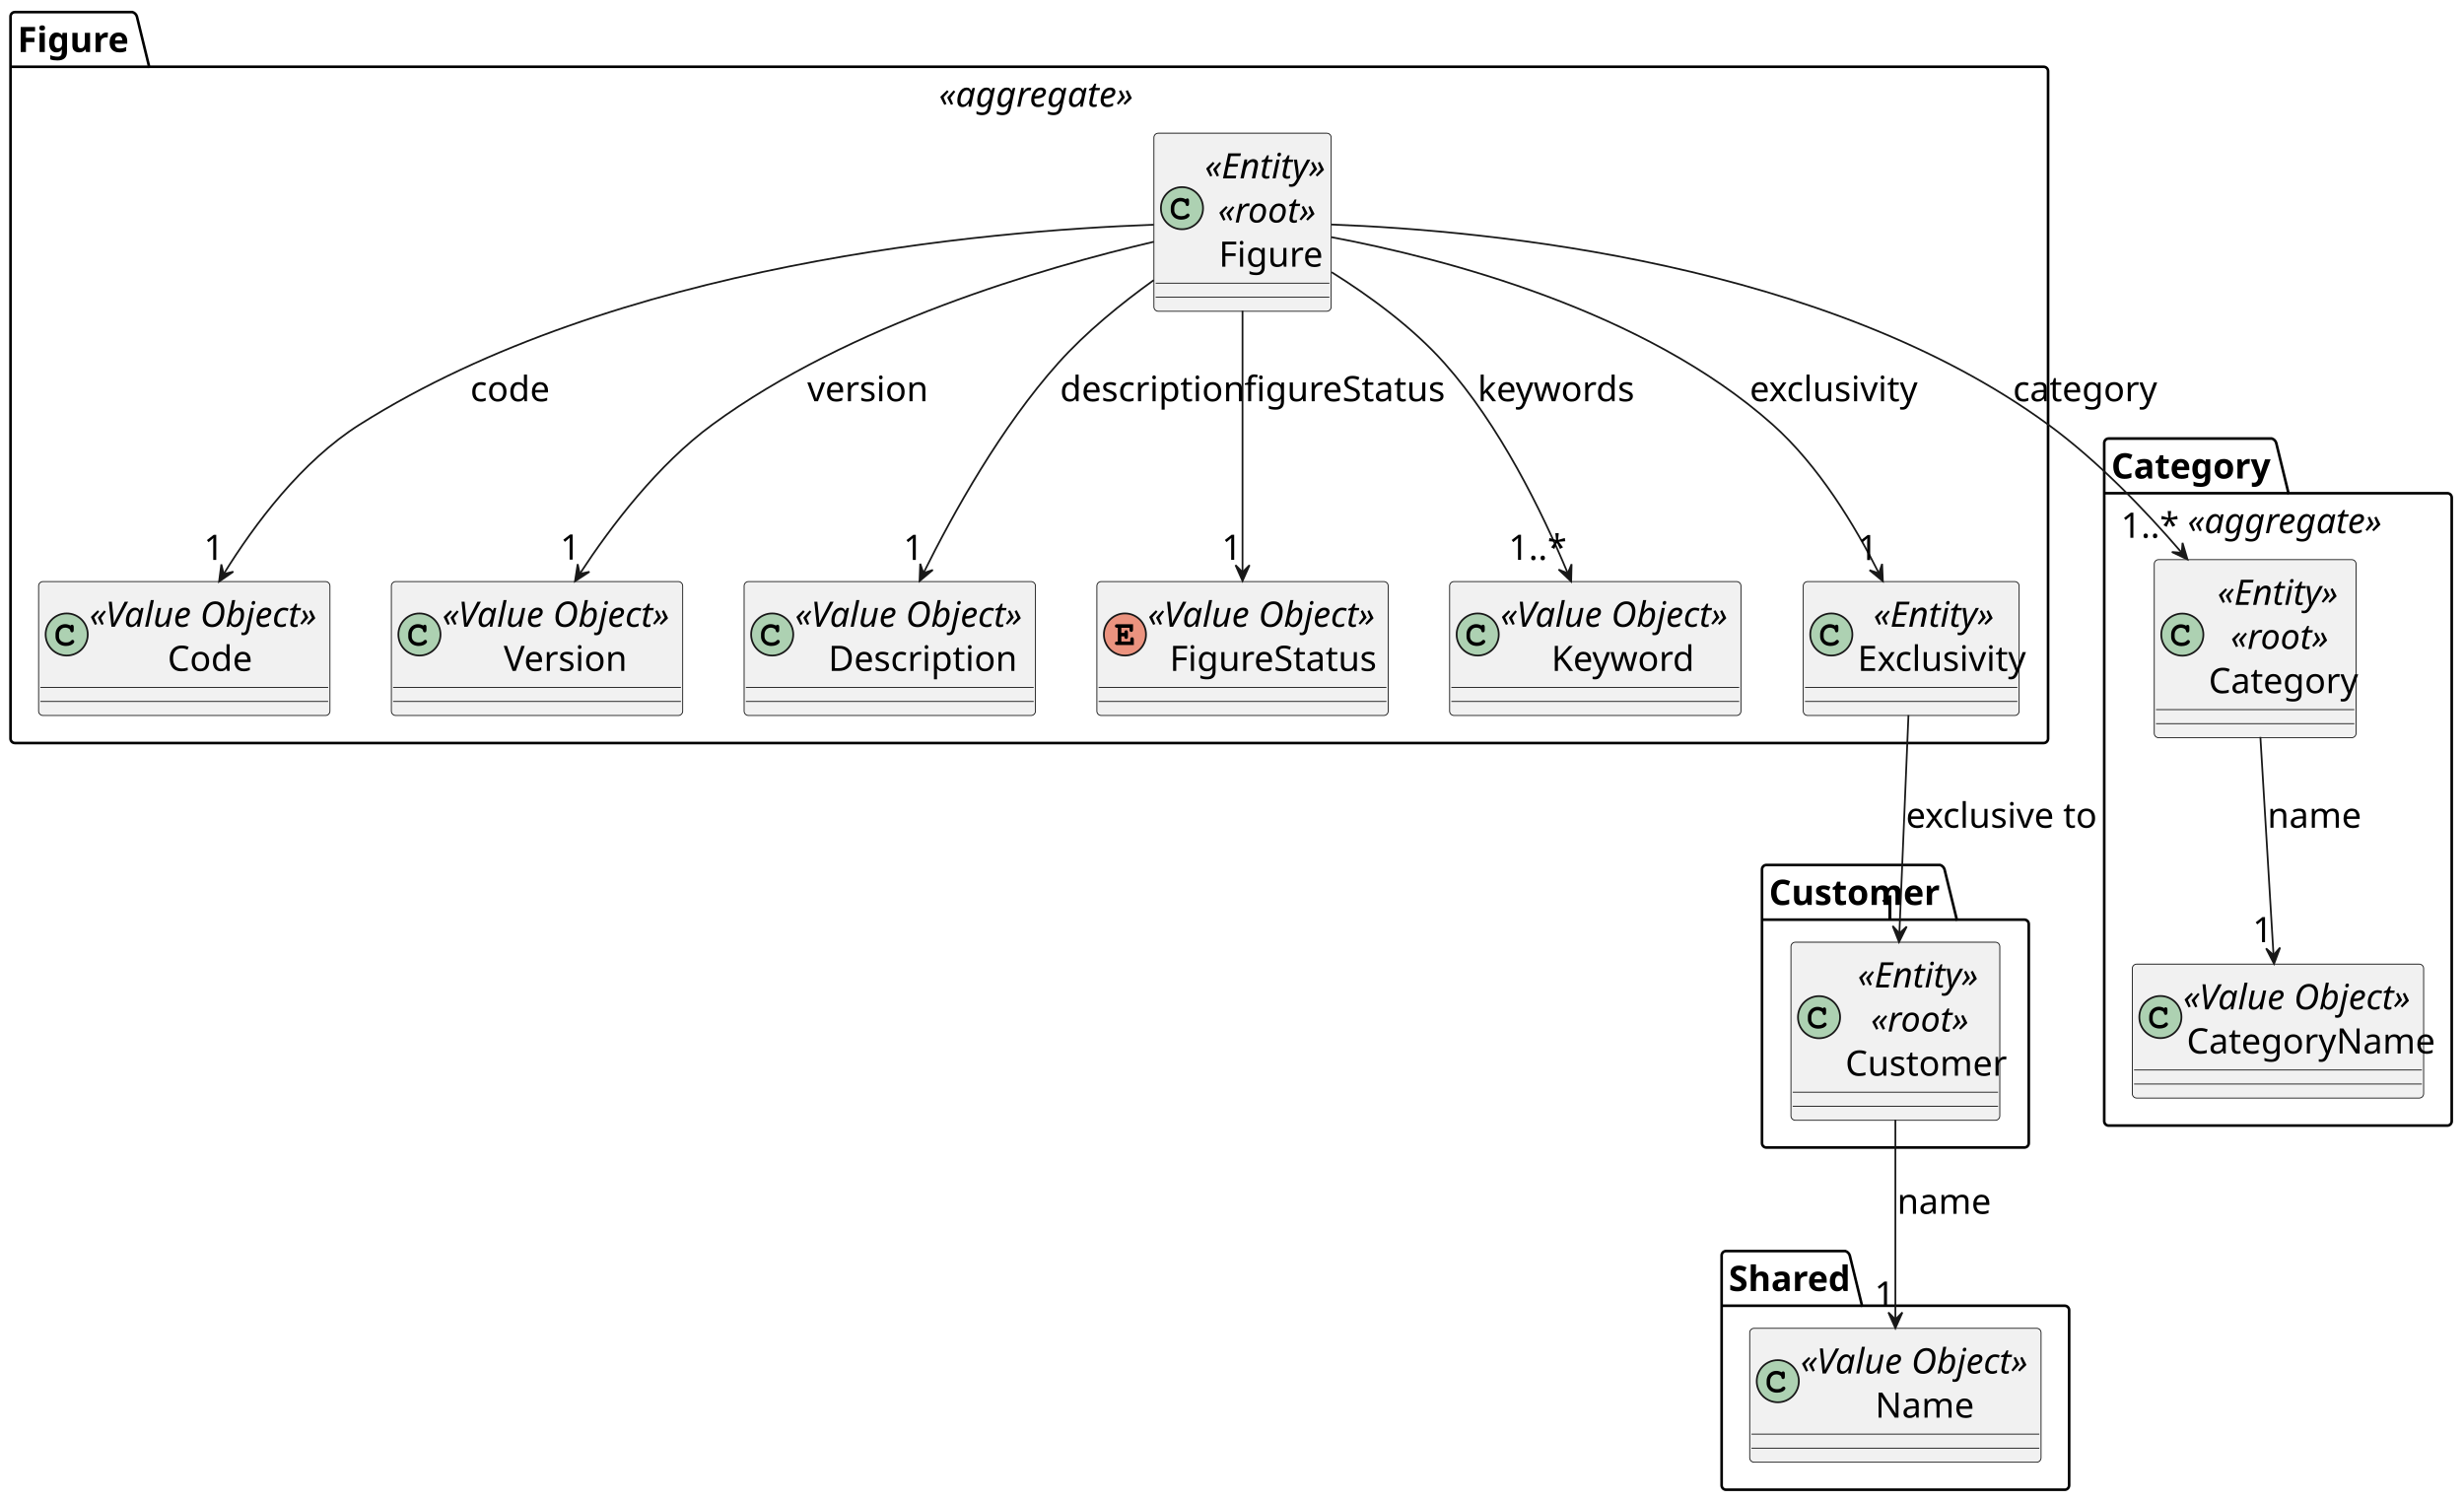
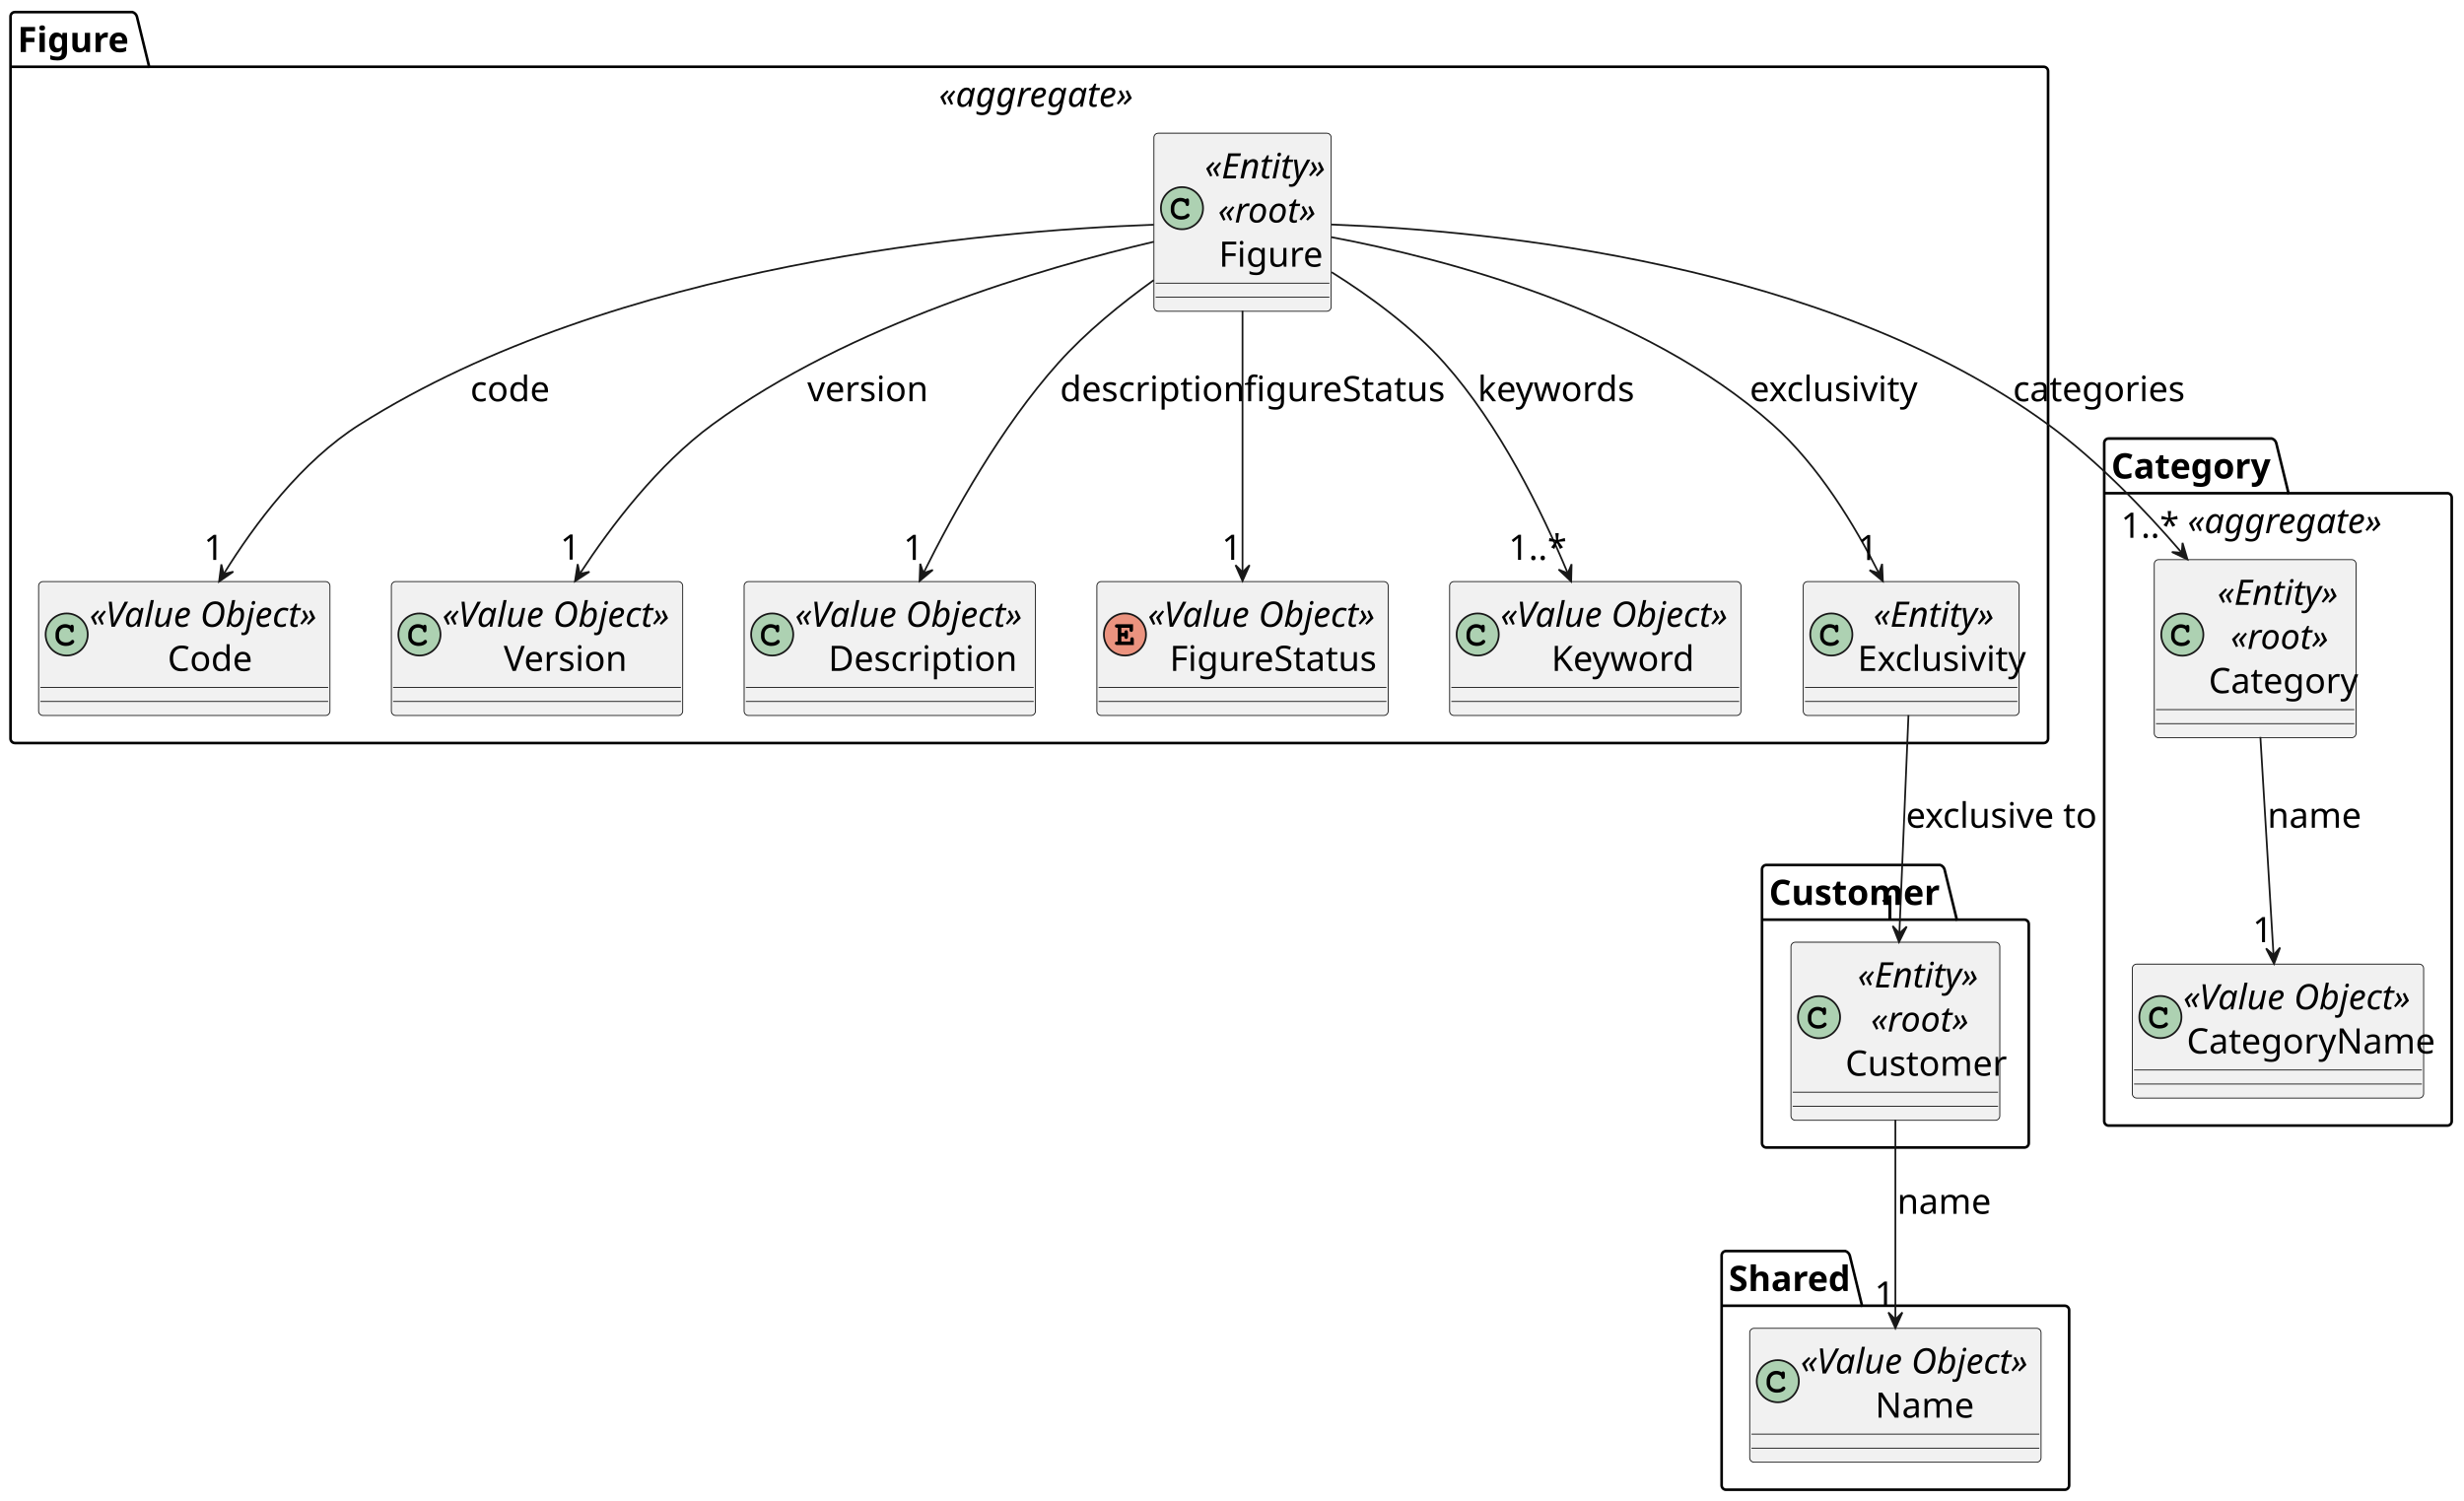
<svg xmlns="http://www.w3.org/2000/svg" contentStyleType="text/css" height="855px" preserveAspectRatio="none" style="width:1404px;height:855px;background:#FFFFFF;" version="1.1" viewBox="0 0 1404 855" width="1404px" zoomAndPan="magnify">
  <defs />
  <g>
    <g id="cluster_Customer ">
      <path d="M1006.5,492.894 L1105.5,492.894 A3.75,3.75 0 0 1 1108,495.394 L1115,524.051 L1153.5,524.051 A2.5,2.5 0 0 1 1156,526.551 L1156,651.394 A2.5,2.5 0 0 1 1153.5,653.894 L1006.5,653.894 A2.5,2.5 0 0 1 1004,651.394 L1004,495.394 A2.5,2.5 0 0 1 1006.5,492.894 " fill="none" style="stroke:#000000;stroke-width:1.5;" />
      <line style="stroke:#000000;stroke-width:1.5;" x1="1004" x2="1115" y1="524.051" y2="524.051" />
      <text fill="#000000" font-family="sans-serif" font-size="20" font-weight="bold" lengthAdjust="spacing" textLength="92" x="1008" y="515.656">Customer</text>
    </g>
    <g id="cluster_Figure ">
      <path d="M8.5,6.894 L75.5,6.894 A3.75,3.75 0 0 1 78,9.395 L85,38.051 L1164.5,38.051 A2.5,2.5 0 0 1 1167,40.551 L1167,420.894 A2.5,2.5 0 0 1 1164.5,423.394 L8.5,423.394 A2.5,2.5 0 0 1 6,420.894 L6,9.395 A2.5,2.5 0 0 1 8.5,6.894 " fill="none" style="stroke:#000000;stroke-width:1.5;" />
      <line style="stroke:#000000;stroke-width:1.5;" x1="6" x2="85" y1="38.051" y2="38.051" />
      <text fill="#000000" font-family="sans-serif" font-size="20" font-weight="bold" lengthAdjust="spacing" textLength="60" x="10" y="29.656">Figure</text>
      <text fill="#000000" font-family="sans-serif" font-size="20" font-style="italic" lengthAdjust="spacing" textLength="111" x="535" y="60.812">«aggregate»</text>
    </g>
    <g id="cluster_Category ">
      <path d="M1201.5,249.894 L1294.5,249.894 A3.75,3.75 0 0 1 1297,252.394 L1304,281.051 L1394.5,281.051 A2.5,2.5 0 0 1 1397,283.551 L1397,638.894 A2.5,2.5 0 0 1 1394.5,641.394 L1201.5,641.394 A2.5,2.5 0 0 1 1199,638.894 L1199,252.394 A2.5,2.5 0 0 1 1201.5,249.894 " fill="none" style="stroke:#000000;stroke-width:1.5;" />
      <line style="stroke:#000000;stroke-width:1.5;" x1="1199" x2="1304" y1="281.051" y2="281.051" />
      <text fill="#000000" font-family="sans-serif" font-size="20" font-weight="bold" lengthAdjust="spacing" textLength="86" x="1203" y="272.656">Category</text>
      <text fill="#000000" font-family="sans-serif" font-size="20" font-style="italic" lengthAdjust="spacing" textLength="111" x="1246.5" y="303.812">«aggregate»</text>
    </g>
    <g id="cluster_Shared">
      <path d="M983.5,712.894 L1051.5,712.894 A3.75,3.75 0 0 1 1054,715.394 L1061,744.051 L1176.5,744.051 A2.5,2.5 0 0 1 1179,746.551 L1179,846.394 A2.5,2.5 0 0 1 1176.5,848.894 L983.5,848.894 A2.5,2.5 0 0 1 981,846.394 L981,715.394 A2.5,2.5 0 0 1 983.5,712.894 " fill="none" style="stroke:#000000;stroke-width:1.5;" />
      <line style="stroke:#000000;stroke-width:1.5;" x1="981" x2="1061" y1="744.051" y2="744.051" />
      <text fill="#000000" font-family="sans-serif" font-size="20" font-weight="bold" lengthAdjust="spacing" textLength="67" x="985" y="735.656">Shared</text>
    </g>
    <g id="elem_Customer">
      <rect codeLine="4" fill="#F1F1F1" height="101.469" id="Customer" rx="2.5" ry="2.5" style="stroke:#181818;stroke-width:0.5;" width="119" x="1020.5" y="536.894" />
      <ellipse cx="1036.5" cy="579.629" fill="#ADD1B2" rx="12" ry="12" style="stroke:#181818;stroke-width:1.0;" />
      <path d="M1038.641,574.551 Q1038.828,574.301 1039.047,574.176 Q1039.266,574.035 1039.516,574.035 Q1039.953,574.035 1040.234,574.348 Q1040.516,574.644 1040.516,575.363 L1040.516,577.066 Q1040.516,577.785 1040.234,578.098 Q1039.953,578.41 1039.516,578.41 Q1039.125,578.41 1038.875,578.176 Q1038.625,577.957 1038.516,577.348 Q1038.453,576.926 1038.234,576.707 Q1037.844,576.269 1037.125,576.004 Q1036.406,575.738 1035.688,575.738 Q1034.781,575.738 1034.031,576.129 Q1033.281,576.519 1032.703,577.41 Q1032.125,578.285 1032.125,579.488 L1032.125,580.785 Q1032.125,582.238 1033.172,583.207 Q1034.234,584.176 1036.094,584.176 Q1037.203,584.176 1037.984,583.863 Q1038.422,583.691 1038.938,583.176 Q1039.25,582.863 1039.422,582.769 Q1039.594,582.676 1039.828,582.676 Q1040.219,582.676 1040.516,582.988 Q1040.828,583.285 1040.828,583.691 Q1040.828,584.098 1040.422,584.566 Q1039.828,585.254 1038.891,585.644 Q1037.625,586.176 1036.109,586.176 Q1034.328,586.176 1032.906,585.441 Q1031.75,584.848 1030.938,583.582 Q1030.125,582.316 1030.125,580.832 L1030.125,579.473 Q1030.125,577.91 1030.844,576.566 Q1031.578,575.207 1032.859,574.473 Q1034.156,573.738 1035.609,573.738 Q1036.469,573.738 1037.219,573.941 Q1037.984,574.144 1038.641,574.551 Z " fill="#000000" />
      <text fill="#000000" font-family="sans-serif" font-size="20" font-style="italic" lengthAdjust="spacing" textLength="71" x="1058.5" y="562.656">«Entity»</text>
      <text fill="#000000" font-family="sans-serif" font-size="20" font-style="italic" lengthAdjust="spacing" textLength="56" x="1066" y="587.812">«root»</text>
      <text fill="#000000" font-family="sans-serif" font-size="20" lengthAdjust="spacing" textLength="85" x="1051.5" y="612.969">Customer</text>
      <line style="stroke:#181818;stroke-width:0.5;" x1="1021.5" x2="1138.5" y1="622.363" y2="622.363" />
      <line style="stroke:#181818;stroke-width:0.5;" x1="1021.5" x2="1138.5" y1="630.363" y2="630.363" />
    </g>
    <g id="elem_Figure">
      <rect codeLine="10" fill="#F1F1F1" height="101.469" id="Figure" rx="2.5" ry="2.5" style="stroke:#181818;stroke-width:0.5;" width="101" x="657.5" y="75.894" />
      <ellipse cx="673.5" cy="118.629" fill="#ADD1B2" rx="12" ry="12" style="stroke:#181818;stroke-width:1.0;" />
      <path d="M675.641,113.551 Q675.828,113.301 676.047,113.176 Q676.266,113.035 676.516,113.035 Q676.953,113.035 677.234,113.348 Q677.516,113.644 677.516,114.363 L677.516,116.066 Q677.516,116.785 677.234,117.098 Q676.953,117.41 676.516,117.41 Q676.125,117.41 675.875,117.176 Q675.625,116.957 675.516,116.348 Q675.453,115.926 675.234,115.707 Q674.844,115.269 674.125,115.004 Q673.406,114.738 672.688,114.738 Q671.781,114.738 671.031,115.129 Q670.281,115.519 669.703,116.41 Q669.125,117.285 669.125,118.488 L669.125,119.785 Q669.125,121.238 670.172,122.207 Q671.234,123.176 673.094,123.176 Q674.203,123.176 674.984,122.863 Q675.422,122.691 675.938,122.176 Q676.25,121.863 676.422,121.769 Q676.594,121.676 676.828,121.676 Q677.219,121.676 677.516,121.988 Q677.828,122.285 677.828,122.691 Q677.828,123.098 677.422,123.566 Q676.828,124.254 675.891,124.644 Q674.625,125.176 673.109,125.176 Q671.328,125.176 669.906,124.441 Q668.75,123.848 667.938,122.582 Q667.125,121.316 667.125,119.832 L667.125,118.473 Q667.125,116.91 667.844,115.566 Q668.578,114.207 669.859,113.473 Q671.156,112.738 672.609,112.738 Q673.469,112.738 674.219,112.941 Q674.984,113.144 675.641,113.551 Z " fill="#000000" />
      <text fill="#000000" font-family="sans-serif" font-size="20" font-style="italic" lengthAdjust="spacing" textLength="71" x="686.5" y="101.656">«Entity»</text>
      <text fill="#000000" font-family="sans-serif" font-size="20" font-style="italic" lengthAdjust="spacing" textLength="56" x="694" y="126.812">«root»</text>
      <text fill="#000000" font-family="sans-serif" font-size="20" lengthAdjust="spacing" textLength="55" x="694.5" y="151.969">Figure</text>
      <line style="stroke:#181818;stroke-width:0.5;" x1="658.5" x2="757.5" y1="161.363" y2="161.363" />
      <line style="stroke:#181818;stroke-width:0.5;" x1="658.5" x2="757.5" y1="169.363" y2="169.363" />
    </g>
    <g id="elem_Code">
      <rect codeLine="13" fill="#F1F1F1" height="76.312" id="Code" rx="2.5" ry="2.5" style="stroke:#181818;stroke-width:0.5;" width="166" x="22" y="331.394" />
      <ellipse cx="38" cy="361.551" fill="#ADD1B2" rx="12" ry="12" style="stroke:#181818;stroke-width:1.0;" />
      <path d="M40.141,356.473 Q40.328,356.223 40.547,356.098 Q40.766,355.957 41.016,355.957 Q41.453,355.957 41.734,356.269 Q42.016,356.566 42.016,357.285 L42.016,358.988 Q42.016,359.707 41.734,360.019 Q41.453,360.332 41.016,360.332 Q40.625,360.332 40.375,360.098 Q40.125,359.879 40.016,359.269 Q39.953,358.848 39.734,358.629 Q39.344,358.191 38.625,357.926 Q37.906,357.66 37.188,357.66 Q36.281,357.66 35.531,358.051 Q34.781,358.441 34.203,359.332 Q33.625,360.207 33.625,361.41 L33.625,362.707 Q33.625,364.16 34.672,365.129 Q35.734,366.098 37.594,366.098 Q38.703,366.098 39.484,365.785 Q39.922,365.613 40.438,365.098 Q40.75,364.785 40.922,364.691 Q41.094,364.598 41.328,364.598 Q41.719,364.598 42.016,364.91 Q42.328,365.207 42.328,365.613 Q42.328,366.019 41.922,366.488 Q41.328,367.176 40.391,367.566 Q39.125,368.098 37.609,368.098 Q35.828,368.098 34.406,367.363 Q33.25,366.769 32.438,365.504 Q31.625,364.238 31.625,362.754 L31.625,361.394 Q31.625,359.832 32.344,358.488 Q33.078,357.129 34.359,356.394 Q35.656,355.66 37.109,355.66 Q37.969,355.66 38.719,355.863 Q39.484,356.066 40.141,356.473 Z " fill="#000000" />
      <text fill="#000000" font-family="sans-serif" font-size="20" font-style="italic" lengthAdjust="spacing" textLength="136" x="51" y="357.156">«Value Object»</text>
      <text fill="#000000" font-family="sans-serif" font-size="20" lengthAdjust="spacing" textLength="47" x="95.5" y="382.312">Code</text>
      <line style="stroke:#181818;stroke-width:0.5;" x1="23" x2="187" y1="391.707" y2="391.707" />
      <line style="stroke:#181818;stroke-width:0.5;" x1="23" x2="187" y1="399.707" y2="399.707" />
    </g>
    <g id="elem_Version">
      <rect codeLine="16" fill="#F1F1F1" height="76.312" id="Version" rx="2.5" ry="2.5" style="stroke:#181818;stroke-width:0.5;" width="166" x="223" y="331.394" />
      <ellipse cx="239" cy="361.551" fill="#ADD1B2" rx="12" ry="12" style="stroke:#181818;stroke-width:1.0;" />
      <path d="M241.141,356.473 Q241.328,356.223 241.547,356.098 Q241.766,355.957 242.016,355.957 Q242.453,355.957 242.734,356.269 Q243.016,356.566 243.016,357.285 L243.016,358.988 Q243.016,359.707 242.734,360.019 Q242.453,360.332 242.016,360.332 Q241.625,360.332 241.375,360.098 Q241.125,359.879 241.016,359.269 Q240.953,358.848 240.734,358.629 Q240.344,358.191 239.625,357.926 Q238.906,357.66 238.188,357.66 Q237.281,357.66 236.531,358.051 Q235.781,358.441 235.203,359.332 Q234.625,360.207 234.625,361.41 L234.625,362.707 Q234.625,364.16 235.672,365.129 Q236.734,366.098 238.594,366.098 Q239.703,366.098 240.484,365.785 Q240.922,365.613 241.438,365.098 Q241.75,364.785 241.922,364.691 Q242.094,364.598 242.328,364.598 Q242.719,364.598 243.016,364.91 Q243.328,365.207 243.328,365.613 Q243.328,366.019 242.922,366.488 Q242.328,367.176 241.391,367.566 Q240.125,368.098 238.609,368.098 Q236.828,368.098 235.406,367.363 Q234.25,366.769 233.438,365.504 Q232.625,364.238 232.625,362.754 L232.625,361.394 Q232.625,359.832 233.344,358.488 Q234.078,357.129 235.359,356.394 Q236.656,355.66 238.109,355.66 Q238.969,355.66 239.719,355.863 Q240.484,356.066 241.141,356.473 Z " fill="#000000" />
      <text fill="#000000" font-family="sans-serif" font-size="20" font-style="italic" lengthAdjust="spacing" textLength="136" x="252" y="357.156">«Value Object»</text>
      <text fill="#000000" font-family="sans-serif" font-size="20" lengthAdjust="spacing" textLength="66" x="287" y="382.312">Version</text>
      <line style="stroke:#181818;stroke-width:0.5;" x1="224" x2="388" y1="391.707" y2="391.707" />
      <line style="stroke:#181818;stroke-width:0.5;" x1="224" x2="388" y1="399.707" y2="399.707" />
    </g>
    <g id="elem_Description">
      <rect codeLine="19" fill="#F1F1F1" height="76.312" id="Description" rx="2.5" ry="2.5" style="stroke:#181818;stroke-width:0.5;" width="166" x="424" y="331.394" />
      <ellipse cx="440" cy="361.551" fill="#ADD1B2" rx="12" ry="12" style="stroke:#181818;stroke-width:1.0;" />
      <path d="M442.141,356.473 Q442.328,356.223 442.547,356.098 Q442.766,355.957 443.016,355.957 Q443.453,355.957 443.734,356.269 Q444.016,356.566 444.016,357.285 L444.016,358.988 Q444.016,359.707 443.734,360.019 Q443.453,360.332 443.016,360.332 Q442.625,360.332 442.375,360.098 Q442.125,359.879 442.016,359.269 Q441.953,358.848 441.734,358.629 Q441.344,358.191 440.625,357.926 Q439.906,357.66 439.188,357.66 Q438.281,357.66 437.531,358.051 Q436.781,358.441 436.203,359.332 Q435.625,360.207 435.625,361.41 L435.625,362.707 Q435.625,364.16 436.672,365.129 Q437.734,366.098 439.594,366.098 Q440.703,366.098 441.484,365.785 Q441.922,365.613 442.438,365.098 Q442.75,364.785 442.922,364.691 Q443.094,364.598 443.328,364.598 Q443.719,364.598 444.016,364.91 Q444.328,365.207 444.328,365.613 Q444.328,366.019 443.922,366.488 Q443.328,367.176 442.391,367.566 Q441.125,368.098 439.609,368.098 Q437.828,368.098 436.406,367.363 Q435.25,366.769 434.438,365.504 Q433.625,364.238 433.625,362.754 L433.625,361.394 Q433.625,359.832 434.344,358.488 Q435.078,357.129 436.359,356.394 Q437.656,355.66 439.109,355.66 Q439.969,355.66 440.719,355.863 Q441.484,356.066 442.141,356.473 Z " fill="#000000" />
      <text fill="#000000" font-family="sans-serif" font-size="20" font-style="italic" lengthAdjust="spacing" textLength="136" x="453" y="357.156">«Value Object»</text>
      <text fill="#000000" font-family="sans-serif" font-size="20" lengthAdjust="spacing" textLength="98" x="472" y="382.312">Description</text>
      <line style="stroke:#181818;stroke-width:0.5;" x1="425" x2="589" y1="391.707" y2="391.707" />
      <line style="stroke:#181818;stroke-width:0.5;" x1="425" x2="589" y1="399.707" y2="399.707" />
    </g>
    <g id="elem_FigureStatus">
      <rect codeLine="22" fill="#F1F1F1" height="76.312" id="FigureStatus" rx="2.5" ry="2.5" style="stroke:#181818;stroke-width:0.5;" width="166" x="625" y="331.394" />
      <ellipse cx="641" cy="361.551" fill="#EB937F" rx="12" ry="12" style="stroke:#181818;stroke-width:1.0;" />
      <path d="M638.953,362.613 L638.953,365.551 L644.047,365.551 L644.047,364.457 Q644.047,363.738 644.328,363.441 Q644.609,363.129 645.062,363.129 Q645.5,363.129 645.781,363.441 Q646.062,363.738 646.062,364.457 L646.062,367.551 L636.625,367.551 Q635.906,367.551 635.594,367.269 Q635.297,366.988 635.297,366.551 Q635.297,366.098 635.609,365.832 Q635.922,365.551 636.625,365.551 L636.938,365.551 L636.938,357.723 L636.625,357.723 Q635.906,357.723 635.594,357.441 Q635.297,357.16 635.297,356.707 Q635.297,356.254 635.594,355.988 Q635.906,355.707 636.625,355.707 L645.609,355.707 L645.609,358.754 Q645.609,359.473 645.328,359.785 Q645.062,360.082 644.625,360.082 Q644.172,360.082 643.891,359.785 Q643.609,359.488 643.609,358.754 L643.609,357.723 L638.953,357.723 L638.953,360.613 L640.703,360.613 Q640.703,359.832 640.844,359.598 Q641.156,359.129 641.703,359.129 Q642.156,359.129 642.422,359.441 Q642.703,359.738 642.703,360.457 L642.703,362.769 Q642.703,363.426 642.547,363.644 Q642.234,364.098 641.703,364.098 Q641.156,364.098 640.844,363.629 Q640.703,363.394 640.703,362.613 L638.953,362.613 Z " fill="#000000" />
      <text fill="#000000" font-family="sans-serif" font-size="20" font-style="italic" lengthAdjust="spacing" textLength="136" x="654" y="357.156">«Value Object»</text>
      <text fill="#000000" font-family="sans-serif" font-size="20" lengthAdjust="spacing" textLength="111" x="666.5" y="382.312">FigureStatus</text>
      <line style="stroke:#181818;stroke-width:0.5;" x1="626" x2="790" y1="391.707" y2="391.707" />
      <line style="stroke:#181818;stroke-width:0.5;" x1="626" x2="790" y1="399.707" y2="399.707" />
    </g>
    <g id="elem_Keyword">
      <rect codeLine="25" fill="#F1F1F1" height="76.312" id="Keyword" rx="2.5" ry="2.5" style="stroke:#181818;stroke-width:0.5;" width="166" x="826" y="331.394" />
      <ellipse cx="842" cy="361.551" fill="#ADD1B2" rx="12" ry="12" style="stroke:#181818;stroke-width:1.0;" />
      <path d="M844.141,356.473 Q844.328,356.223 844.547,356.098 Q844.766,355.957 845.016,355.957 Q845.453,355.957 845.734,356.269 Q846.016,356.566 846.016,357.285 L846.016,358.988 Q846.016,359.707 845.734,360.019 Q845.453,360.332 845.016,360.332 Q844.625,360.332 844.375,360.098 Q844.125,359.879 844.016,359.269 Q843.953,358.848 843.734,358.629 Q843.344,358.191 842.625,357.926 Q841.906,357.66 841.188,357.66 Q840.281,357.66 839.531,358.051 Q838.781,358.441 838.203,359.332 Q837.625,360.207 837.625,361.41 L837.625,362.707 Q837.625,364.16 838.672,365.129 Q839.734,366.098 841.594,366.098 Q842.703,366.098 843.484,365.785 Q843.922,365.613 844.438,365.098 Q844.75,364.785 844.922,364.691 Q845.094,364.598 845.328,364.598 Q845.719,364.598 846.016,364.91 Q846.328,365.207 846.328,365.613 Q846.328,366.019 845.922,366.488 Q845.328,367.176 844.391,367.566 Q843.125,368.098 841.609,368.098 Q839.828,368.098 838.406,367.363 Q837.25,366.769 836.438,365.504 Q835.625,364.238 835.625,362.754 L835.625,361.394 Q835.625,359.832 836.344,358.488 Q837.078,357.129 838.359,356.394 Q839.656,355.66 841.109,355.66 Q841.969,355.66 842.719,355.863 Q843.484,356.066 844.141,356.473 Z " fill="#000000" />
      <text fill="#000000" font-family="sans-serif" font-size="20" font-style="italic" lengthAdjust="spacing" textLength="136" x="855" y="357.156">«Value Object»</text>
      <text fill="#000000" font-family="sans-serif" font-size="20" lengthAdjust="spacing" textLength="78" x="884" y="382.312">Keyword</text>
      <line style="stroke:#181818;stroke-width:0.5;" x1="827" x2="991" y1="391.707" y2="391.707" />
      <line style="stroke:#181818;stroke-width:0.5;" x1="827" x2="991" y1="399.707" y2="399.707" />
    </g>
    <g id="elem_Exclusivity">
      <rect codeLine="28" fill="#F1F1F1" height="76.312" id="Exclusivity" rx="2.5" ry="2.5" style="stroke:#181818;stroke-width:0.5;" width="123" x="1027.5" y="331.394" />
      <ellipse cx="1043.5" cy="361.551" fill="#ADD1B2" rx="12" ry="12" style="stroke:#181818;stroke-width:1.0;" />
      <path d="M1045.641,356.473 Q1045.828,356.223 1046.047,356.098 Q1046.266,355.957 1046.516,355.957 Q1046.953,355.957 1047.234,356.269 Q1047.516,356.566 1047.516,357.285 L1047.516,358.988 Q1047.516,359.707 1047.234,360.019 Q1046.953,360.332 1046.516,360.332 Q1046.125,360.332 1045.875,360.098 Q1045.625,359.879 1045.516,359.269 Q1045.453,358.848 1045.234,358.629 Q1044.844,358.191 1044.125,357.926 Q1043.406,357.66 1042.688,357.66 Q1041.781,357.66 1041.031,358.051 Q1040.281,358.441 1039.703,359.332 Q1039.125,360.207 1039.125,361.41 L1039.125,362.707 Q1039.125,364.16 1040.172,365.129 Q1041.234,366.098 1043.094,366.098 Q1044.203,366.098 1044.984,365.785 Q1045.422,365.613 1045.938,365.098 Q1046.25,364.785 1046.422,364.691 Q1046.594,364.598 1046.828,364.598 Q1047.219,364.598 1047.516,364.91 Q1047.828,365.207 1047.828,365.613 Q1047.828,366.019 1047.422,366.488 Q1046.828,367.176 1045.891,367.566 Q1044.625,368.098 1043.109,368.098 Q1041.328,368.098 1039.906,367.363 Q1038.75,366.769 1037.938,365.504 Q1037.125,364.238 1037.125,362.754 L1037.125,361.394 Q1037.125,359.832 1037.844,358.488 Q1038.578,357.129 1039.859,356.394 Q1041.156,355.66 1042.609,355.66 Q1043.469,355.66 1044.219,355.863 Q1044.984,356.066 1045.641,356.473 Z " fill="#000000" />
      <text fill="#000000" font-family="sans-serif" font-size="20" font-style="italic" lengthAdjust="spacing" textLength="71" x="1067.5" y="357.156">«Entity»</text>
      <text fill="#000000" font-family="sans-serif" font-size="20" lengthAdjust="spacing" textLength="89" x="1058.5" y="382.312">Exclusivity</text>
      <line style="stroke:#181818;stroke-width:0.5;" x1="1028.5" x2="1149.5" y1="391.707" y2="391.707" />
      <line style="stroke:#181818;stroke-width:0.5;" x1="1028.5" x2="1149.5" y1="399.707" y2="399.707" />
    </g>
    <g id="elem_Category">
      <rect codeLine="46" fill="#F1F1F1" height="101.469" id="Category" rx="2.5" ry="2.5" style="stroke:#181818;stroke-width:0.5;" width="115" x="1227.5" y="318.894" />
      <ellipse cx="1243.5" cy="361.629" fill="#ADD1B2" rx="12" ry="12" style="stroke:#181818;stroke-width:1.0;" />
      <path d="M1245.641,356.551 Q1245.828,356.301 1246.047,356.176 Q1246.266,356.035 1246.516,356.035 Q1246.953,356.035 1247.234,356.348 Q1247.516,356.644 1247.516,357.363 L1247.516,359.066 Q1247.516,359.785 1247.234,360.098 Q1246.953,360.41 1246.516,360.41 Q1246.125,360.41 1245.875,360.176 Q1245.625,359.957 1245.516,359.348 Q1245.453,358.926 1245.234,358.707 Q1244.844,358.269 1244.125,358.004 Q1243.406,357.738 1242.688,357.738 Q1241.781,357.738 1241.031,358.129 Q1240.281,358.519 1239.703,359.41 Q1239.125,360.285 1239.125,361.488 L1239.125,362.785 Q1239.125,364.238 1240.172,365.207 Q1241.234,366.176 1243.094,366.176 Q1244.203,366.176 1244.984,365.863 Q1245.422,365.691 1245.938,365.176 Q1246.25,364.863 1246.422,364.769 Q1246.594,364.676 1246.828,364.676 Q1247.219,364.676 1247.516,364.988 Q1247.828,365.285 1247.828,365.691 Q1247.828,366.098 1247.422,366.566 Q1246.828,367.254 1245.891,367.644 Q1244.625,368.176 1243.109,368.176 Q1241.328,368.176 1239.906,367.441 Q1238.75,366.848 1237.938,365.582 Q1237.125,364.316 1237.125,362.832 L1237.125,361.473 Q1237.125,359.91 1237.844,358.566 Q1238.578,357.207 1239.859,356.473 Q1241.156,355.738 1242.609,355.738 Q1243.469,355.738 1244.219,355.941 Q1244.984,356.144 1245.641,356.551 Z " fill="#000000" />
      <text fill="#000000" font-family="sans-serif" font-size="20" font-style="italic" lengthAdjust="spacing" textLength="71" x="1263.5" y="344.656">«Entity»</text>
      <text fill="#000000" font-family="sans-serif" font-size="20" font-style="italic" lengthAdjust="spacing" textLength="56" x="1271" y="369.812">«root»</text>
      <text fill="#000000" font-family="sans-serif" font-size="20" lengthAdjust="spacing" textLength="81" x="1258.5" y="394.969">Category</text>
      <line style="stroke:#181818;stroke-width:0.5;" x1="1228.5" x2="1341.5" y1="404.363" y2="404.363" />
      <line style="stroke:#181818;stroke-width:0.5;" x1="1228.5" x2="1341.5" y1="412.363" y2="412.363" />
    </g>
    <g id="elem_CategoryName">
      <rect codeLine="49" fill="#F1F1F1" height="76.312" id="CategoryName" rx="2.5" ry="2.5" style="stroke:#181818;stroke-width:0.5;" width="166" x="1215" y="549.394" />
      <ellipse cx="1231" cy="579.551" fill="#ADD1B2" rx="12" ry="12" style="stroke:#181818;stroke-width:1.0;" />
      <path d="M1233.141,574.473 Q1233.328,574.223 1233.547,574.098 Q1233.766,573.957 1234.016,573.957 Q1234.453,573.957 1234.734,574.269 Q1235.016,574.566 1235.016,575.285 L1235.016,576.988 Q1235.016,577.707 1234.734,578.019 Q1234.453,578.332 1234.016,578.332 Q1233.625,578.332 1233.375,578.098 Q1233.125,577.879 1233.016,577.269 Q1232.953,576.848 1232.734,576.629 Q1232.344,576.191 1231.625,575.926 Q1230.906,575.66 1230.188,575.66 Q1229.281,575.66 1228.531,576.051 Q1227.781,576.441 1227.203,577.332 Q1226.625,578.207 1226.625,579.41 L1226.625,580.707 Q1226.625,582.16 1227.672,583.129 Q1228.734,584.098 1230.594,584.098 Q1231.703,584.098 1232.484,583.785 Q1232.922,583.613 1233.438,583.098 Q1233.75,582.785 1233.922,582.691 Q1234.094,582.598 1234.328,582.598 Q1234.719,582.598 1235.016,582.91 Q1235.328,583.207 1235.328,583.613 Q1235.328,584.019 1234.922,584.488 Q1234.328,585.176 1233.391,585.566 Q1232.125,586.098 1230.609,586.098 Q1228.828,586.098 1227.406,585.363 Q1226.25,584.769 1225.438,583.504 Q1224.625,582.238 1224.625,580.754 L1224.625,579.394 Q1224.625,577.832 1225.344,576.488 Q1226.078,575.129 1227.359,574.394 Q1228.656,573.66 1230.109,573.66 Q1230.969,573.66 1231.719,573.863 Q1232.484,574.066 1233.141,574.473 Z " fill="#000000" />
      <text fill="#000000" font-family="sans-serif" font-size="20" font-style="italic" lengthAdjust="spacing" textLength="136" x="1244" y="575.156">«Value Object»</text>
      <text fill="#000000" font-family="sans-serif" font-size="20" lengthAdjust="spacing" textLength="132" x="1246" y="600.312">CategoryName</text>
      <line style="stroke:#181818;stroke-width:0.5;" x1="1216" x2="1380" y1="609.707" y2="609.707" />
      <line style="stroke:#181818;stroke-width:0.5;" x1="1216" x2="1380" y1="617.707" y2="617.707" />
    </g>
    <g id="elem_Name">
      <rect codeLine="60" fill="#F1F1F1" height="76.312" id="Name" rx="2.5" ry="2.5" style="stroke:#181818;stroke-width:0.5;" width="166" x="997" y="756.894" />
      <ellipse cx="1013" cy="787.051" fill="#ADD1B2" rx="12" ry="12" style="stroke:#181818;stroke-width:1.0;" />
      <path d="M1015.141,781.973 Q1015.328,781.723 1015.547,781.598 Q1015.766,781.457 1016.016,781.457 Q1016.453,781.457 1016.734,781.769 Q1017.016,782.066 1017.016,782.785 L1017.016,784.488 Q1017.016,785.207 1016.734,785.519 Q1016.453,785.832 1016.016,785.832 Q1015.625,785.832 1015.375,785.598 Q1015.125,785.379 1015.016,784.769 Q1014.953,784.348 1014.734,784.129 Q1014.344,783.691 1013.625,783.426 Q1012.906,783.16 1012.188,783.16 Q1011.281,783.16 1010.531,783.551 Q1009.781,783.941 1009.203,784.832 Q1008.625,785.707 1008.625,786.91 L1008.625,788.207 Q1008.625,789.66 1009.672,790.629 Q1010.734,791.598 1012.594,791.598 Q1013.703,791.598 1014.484,791.285 Q1014.922,791.113 1015.438,790.598 Q1015.75,790.285 1015.922,790.191 Q1016.094,790.098 1016.328,790.098 Q1016.719,790.098 1017.016,790.41 Q1017.328,790.707 1017.328,791.113 Q1017.328,791.519 1016.922,791.988 Q1016.328,792.676 1015.391,793.066 Q1014.125,793.598 1012.609,793.598 Q1010.828,793.598 1009.406,792.863 Q1008.25,792.269 1007.438,791.004 Q1006.625,789.738 1006.625,788.254 L1006.625,786.894 Q1006.625,785.332 1007.344,783.988 Q1008.078,782.629 1009.359,781.894 Q1010.656,781.16 1012.109,781.16 Q1012.969,781.16 1013.719,781.363 Q1014.484,781.566 1015.141,781.973 Z " fill="#000000" />
      <text fill="#000000" font-family="sans-serif" font-size="20" font-style="italic" lengthAdjust="spacing" textLength="136" x="1026" y="782.656">«Value Object»</text>
      <text fill="#000000" font-family="sans-serif" font-size="20" lengthAdjust="spacing" textLength="51" x="1068.5" y="807.812">Name</text>
      <line style="stroke:#181818;stroke-width:0.5;" x1="998" x2="1162" y1="817.207" y2="817.207" />
      <line style="stroke:#181818;stroke-width:0.5;" x1="998" x2="1162" y1="825.207" y2="825.207" />
    </g>
    <g id="link_Figure_Keyword">
      <path codeLine="33" d="M758.77,155.105 C780.43,168.685 804.84,186.505 823,206.894 C854.61,242.394 878.65,291.575 893.17,326.305 " fill="none" id="Figure-to-Keyword" style="stroke:#181818;stroke-width:1.0;" />
      <polygon fill="#181818" points="895.25,331.325,895.496,321.479,893.334,326.706,888.107,324.544,895.25,331.325" style="stroke:#181818;stroke-width:1.0;" />
      <text fill="#000000" font-family="sans-serif" font-size="20" lengthAdjust="spacing" textLength="85" x="842" y="228.656">keywords</text>
      <text fill="#000000" font-family="sans-serif" font-size="20" lengthAdjust="spacing" textLength="31" x="859.588" y="319.014">1..*</text>
    </g>
    <g id="link_Figure_Exclusivity">
      <path codeLine="34" d="M758.67,135.144 C823.79,147.445 937.11,177.035 1010,241.894 C1036.33,265.325 1057,299.604 1070.58,326.575 " fill="none" id="Figure-to-Exclusivity" style="stroke:#181818;stroke-width:1.0;" />
      <polygon fill="#181818" points="1072.86,331.175,1072.438,321.335,1070.635,326.697,1065.273,324.894,1072.86,331.175" style="stroke:#181818;stroke-width:1.0;" />
      <text fill="#000000" font-family="sans-serif" font-size="20" lengthAdjust="spacing" textLength="87" x="997" y="228.656">exclusivity</text>
      <text fill="#000000" font-family="sans-serif" font-size="20" lengthAdjust="spacing" textLength="11" x="1058.546" y="319.158">1</text>
    </g>
    <g id="link_Figure_Code">
      <path codeLine="35" d="M657.42,128.054 C561.75,131.514 350.81,149.905 205,241.894 C171.85,262.805 145.05,298.685 127.57,326.904 " fill="none" id="Figure-to-Code" style="stroke:#181818;stroke-width:1.0;" />
      <polygon fill="#181818" points="124.84,331.365,132.945,325.769,127.446,327.097,126.117,321.599,124.84,331.365" style="stroke:#181818;stroke-width:1.0;" />
      <text fill="#000000" font-family="sans-serif" font-size="20" lengthAdjust="spacing" textLength="43" x="268" y="228.656">code</text>
      <text fill="#000000" font-family="sans-serif" font-size="20" lengthAdjust="spacing" textLength="11" x="116.125" y="319.061">1</text>
    </g>
    <g id="link_Figure_Version">
      <path codeLine="36" d="M657.48,137.755 C594.03,152.625 484.03,184.744 406,241.894 C374.91,264.664 348.35,299.514 330.43,326.875 " fill="none" id="Figure-to-Version" style="stroke:#181818;stroke-width:1.0;" />
      <polygon fill="#181818" points="327.63,331.195,335.883,325.82,330.35,326.999,329.171,321.467,327.63,331.195" style="stroke:#181818;stroke-width:1.0;" />
      <text fill="#000000" font-family="sans-serif" font-size="20" lengthAdjust="spacing" textLength="62" x="460" y="228.656">version</text>
      <text fill="#000000" font-family="sans-serif" font-size="20" lengthAdjust="spacing" textLength="11" x="319.201" y="318.863">1</text>
    </g>
    <g id="link_Figure_Description">
      <path codeLine="37" d="M657.4,159.635 C638.96,172.885 618.77,189.255 603,206.894 C570.54,243.195 543.29,292.084 526.21,326.534 " fill="none" id="Figure-to-Description" style="stroke:#181818;stroke-width:1.0;" />
      <polygon fill="#181818" points="523.98,331.084,531.534,324.765,526.182,326.595,524.352,321.243,523.98,331.084" style="stroke:#181818;stroke-width:1.0;" />
      <text fill="#000000" font-family="sans-serif" font-size="20" lengthAdjust="spacing" textLength="95" x="604" y="228.656">description</text>
      <text fill="#000000" font-family="sans-serif" font-size="20" lengthAdjust="spacing" textLength="11" x="514.738" y="319.054">1</text>
    </g>
    <g id="link_Figure_FigureStatus">
      <path codeLine="38" d="M708,177.035 C708,220.905 708,284.214 708,325.815 " fill="none" id="Figure-to-FigureStatus" style="stroke:#181818;stroke-width:1.0;" />
      <polygon fill="#181818" points="708,331.034,712,322.034,708,326.034,704,322.034,708,331.034" style="stroke:#181818;stroke-width:1.0;" />
      <text fill="#000000" font-family="sans-serif" font-size="20" lengthAdjust="spacing" textLength="105" x="709" y="228.656">figureStatus</text>
      <text fill="#000000" font-family="sans-serif" font-size="20" lengthAdjust="spacing" textLength="11" x="696.158" y="318.996">1</text>
    </g>
    <g id="link_Exclusivity_Customer">
      <path codeLine="41" d="M1087.45,407.524 C1086.03,441.695 1083.9,492.815 1082.28,531.654 " fill="none" id="Exclusivity-to-Customer" style="stroke:#181818;stroke-width:1.0;" />
      <polygon fill="#181818" points="1082.07,536.814,1086.453,527.995,1082.285,531.819,1078.46,527.651,1082.07,536.814" style="stroke:#181818;stroke-width:1.0;" />
      <text fill="#000000" font-family="sans-serif" font-size="20" lengthAdjust="spacing" textLength="101" x="1086" y="471.656">exclusive to</text>
      <text fill="#000000" font-family="sans-serif" font-size="20" lengthAdjust="spacing" textLength="11" x="1070.63" y="524.474">1</text>
    </g>
    <g id="link_Category_CategoryName">
      <path codeLine="53" d="M1287.98,419.945 C1290.24,457.464 1293.31,508.435 1295.45,544.054 " fill="none" id="Category-to-CategoryName" style="stroke:#181818;stroke-width:1.0;" />
      <polygon fill="#181818" points="1295.76,549.194,1299.214,539.971,1295.46,544.203,1291.228,540.45,1295.76,549.194" style="stroke:#181818;stroke-width:1.0;" />
      <text fill="#000000" font-family="sans-serif" font-size="20" lengthAdjust="spacing" textLength="48" x="1292" y="471.656">name</text>
      <text fill="#000000" font-family="sans-serif" font-size="20" lengthAdjust="spacing" textLength="11" x="1283.526" y="536.864">1</text>
    </g>
    <g id="link_Figure_Category">
      <path codeLine="56" d="M758.67,127.945 C849.19,131.355 1041,149.834 1167,241.894 C1195.2,262.495 1222.13,290.485 1243.12,314.894 " fill="none" id="Figure-to-Category" style="stroke:#181818;stroke-width:1.0;" />
      <polygon fill="#181818" points="1246.44,318.774,1243.62,309.338,1243.186,314.978,1237.546,314.544,1246.44,318.774" style="stroke:#181818;stroke-width:1.0;" />
-       <text fill="#000000" font-family="sans-serif" font-size="20" lengthAdjust="spacing" textLength="77" x="1147" y="228.656">category</text>
+       <text fill="#000000" font-family="sans-serif" font-size="20" lengthAdjust="spacing" textLength="92" x="1147" y="228.656">categories</text>
      <text fill="#000000" font-family="sans-serif" font-size="20" lengthAdjust="spacing" textLength="31" x="1208.514" y="306.429">1..*</text>
    </g>
    <g id="link_Customer_Name">
      <path codeLine="63" d="M1080,638.144 C1080,672.865 1080,718.725 1080,751.674 " fill="none" id="Customer-to-Name" style="stroke:#181818;stroke-width:1.0;" />
      <polygon fill="#181818" points="1080,756.845,1084,747.845,1080,751.845,1076,747.845,1080,756.845" style="stroke:#181818;stroke-width:1.0;" />
      <text fill="#000000" font-family="sans-serif" font-size="20" lengthAdjust="spacing" textLength="48" x="1081" y="691.656">name</text>
      <text fill="#000000" font-family="sans-serif" font-size="20" lengthAdjust="spacing" textLength="11" x="1068.123" y="744.537">1</text>
    </g>
  </g>
</svg>
